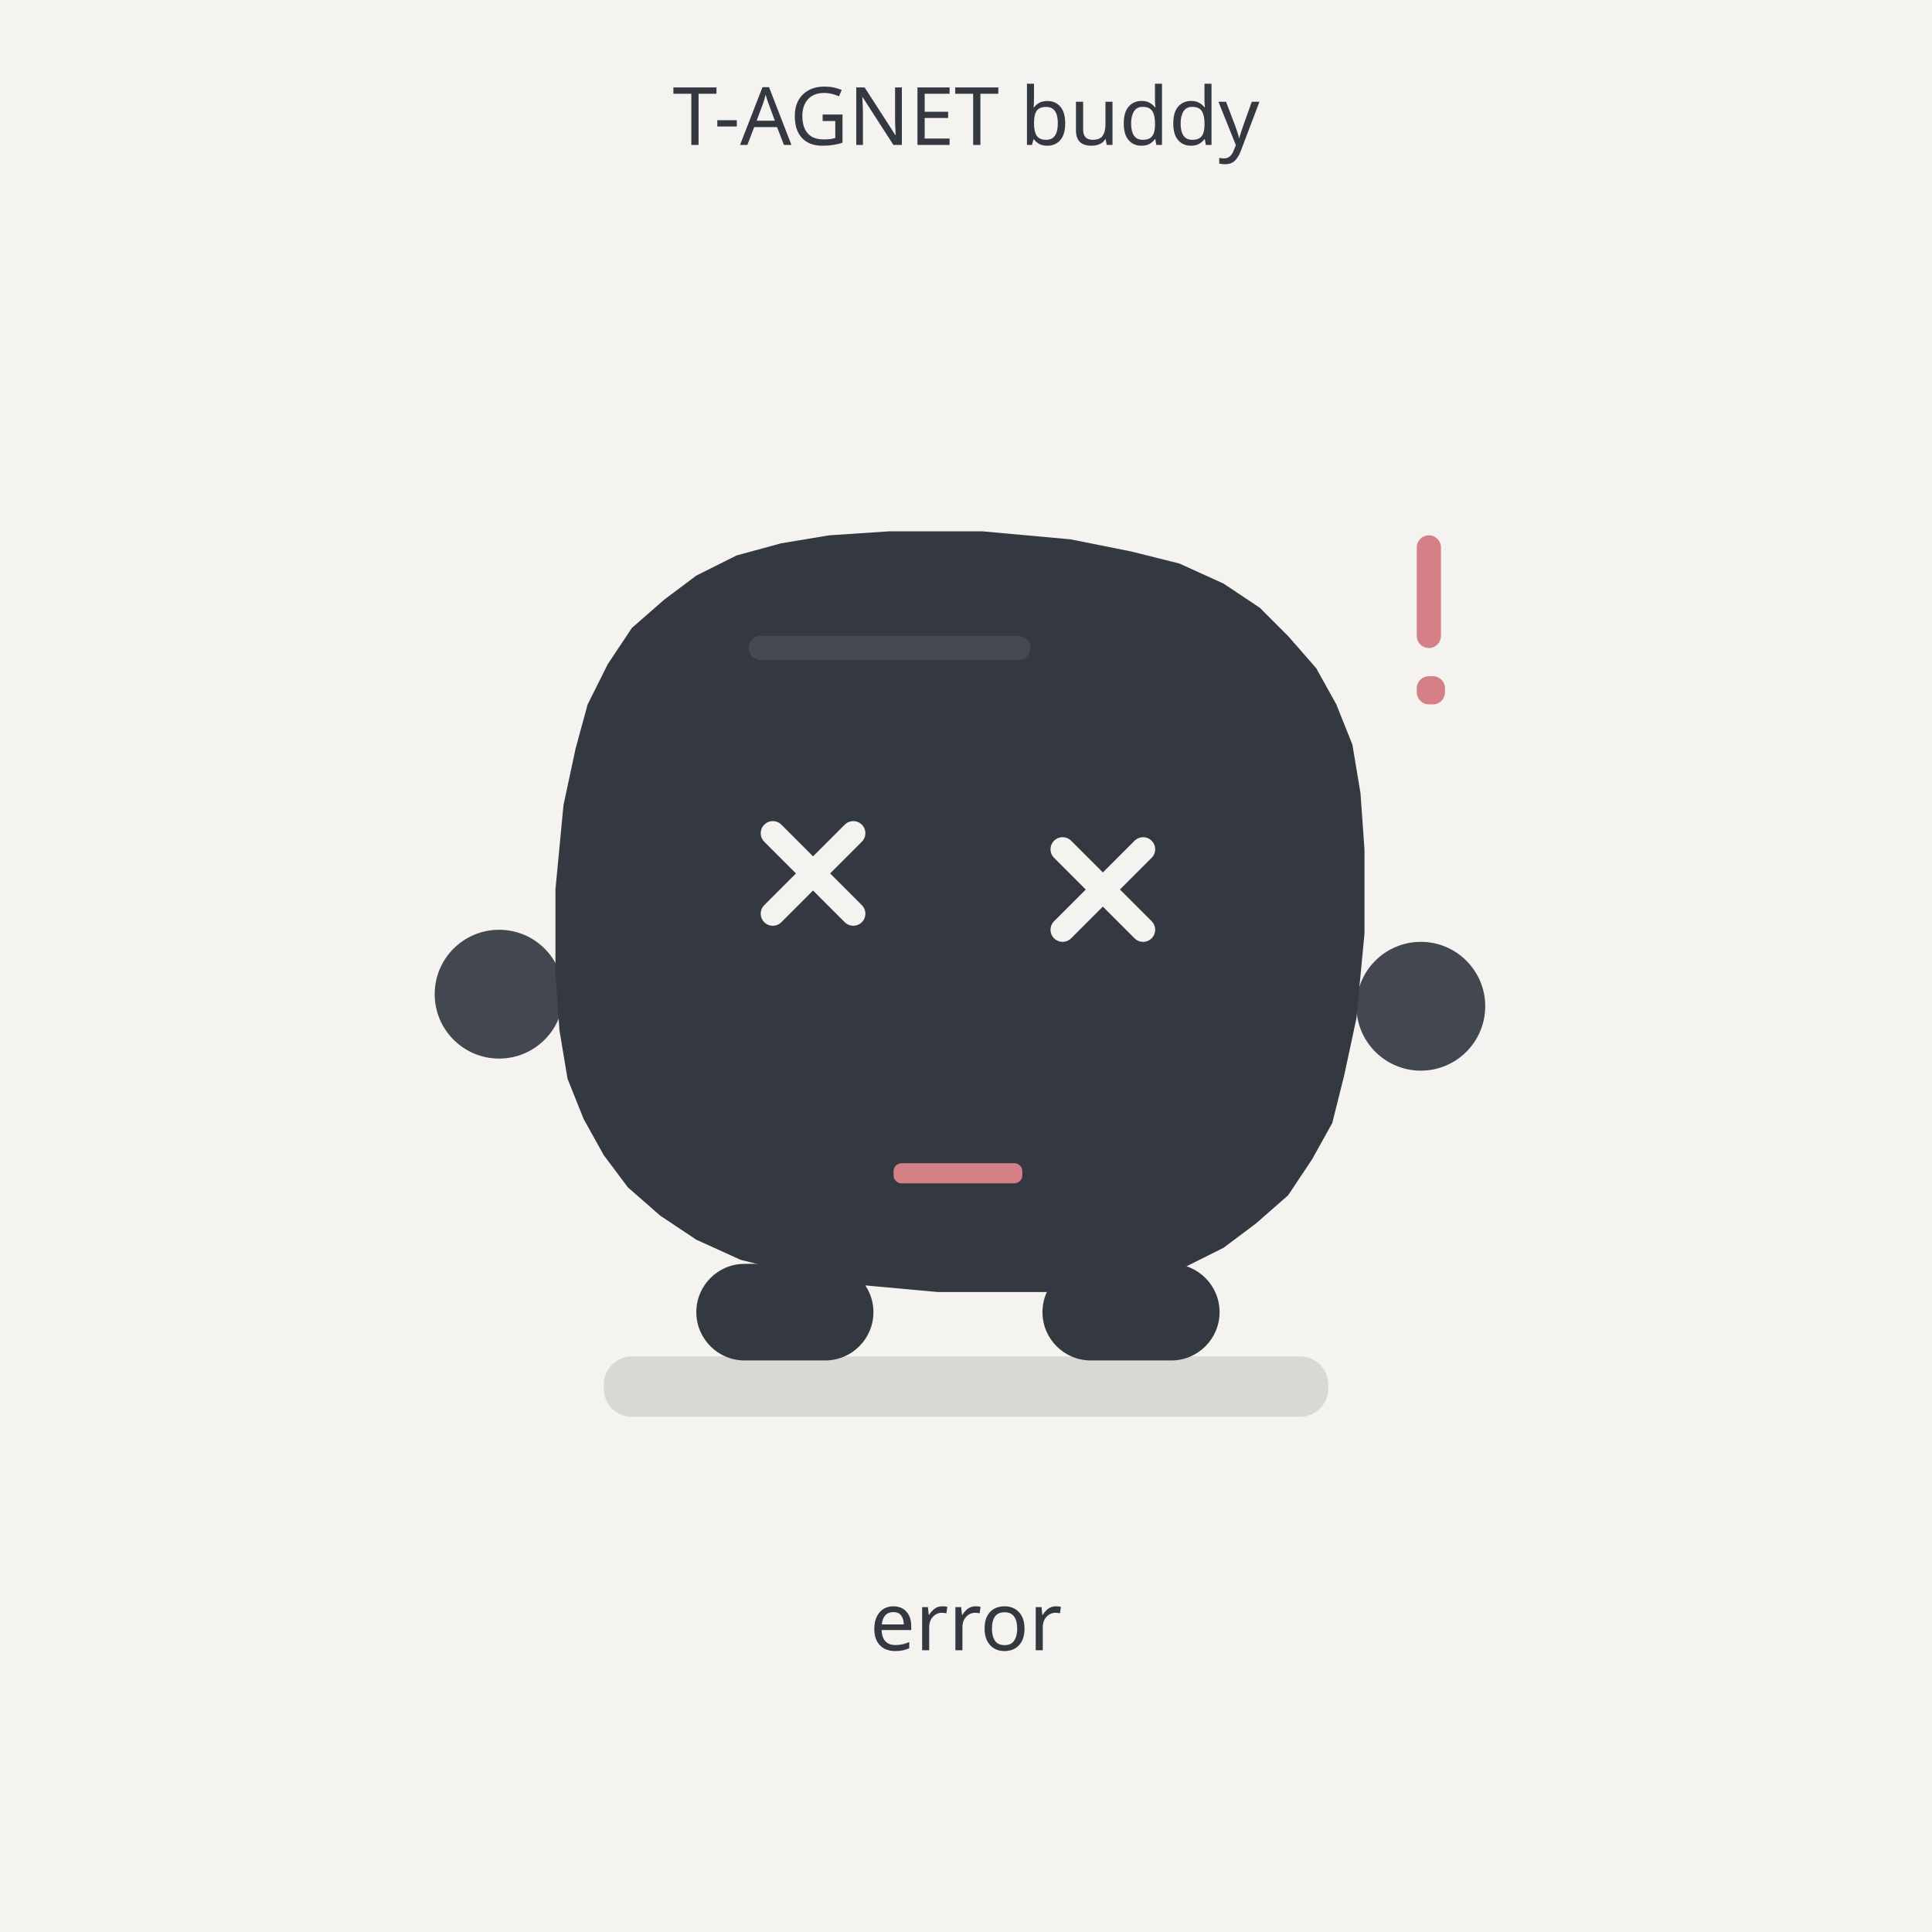
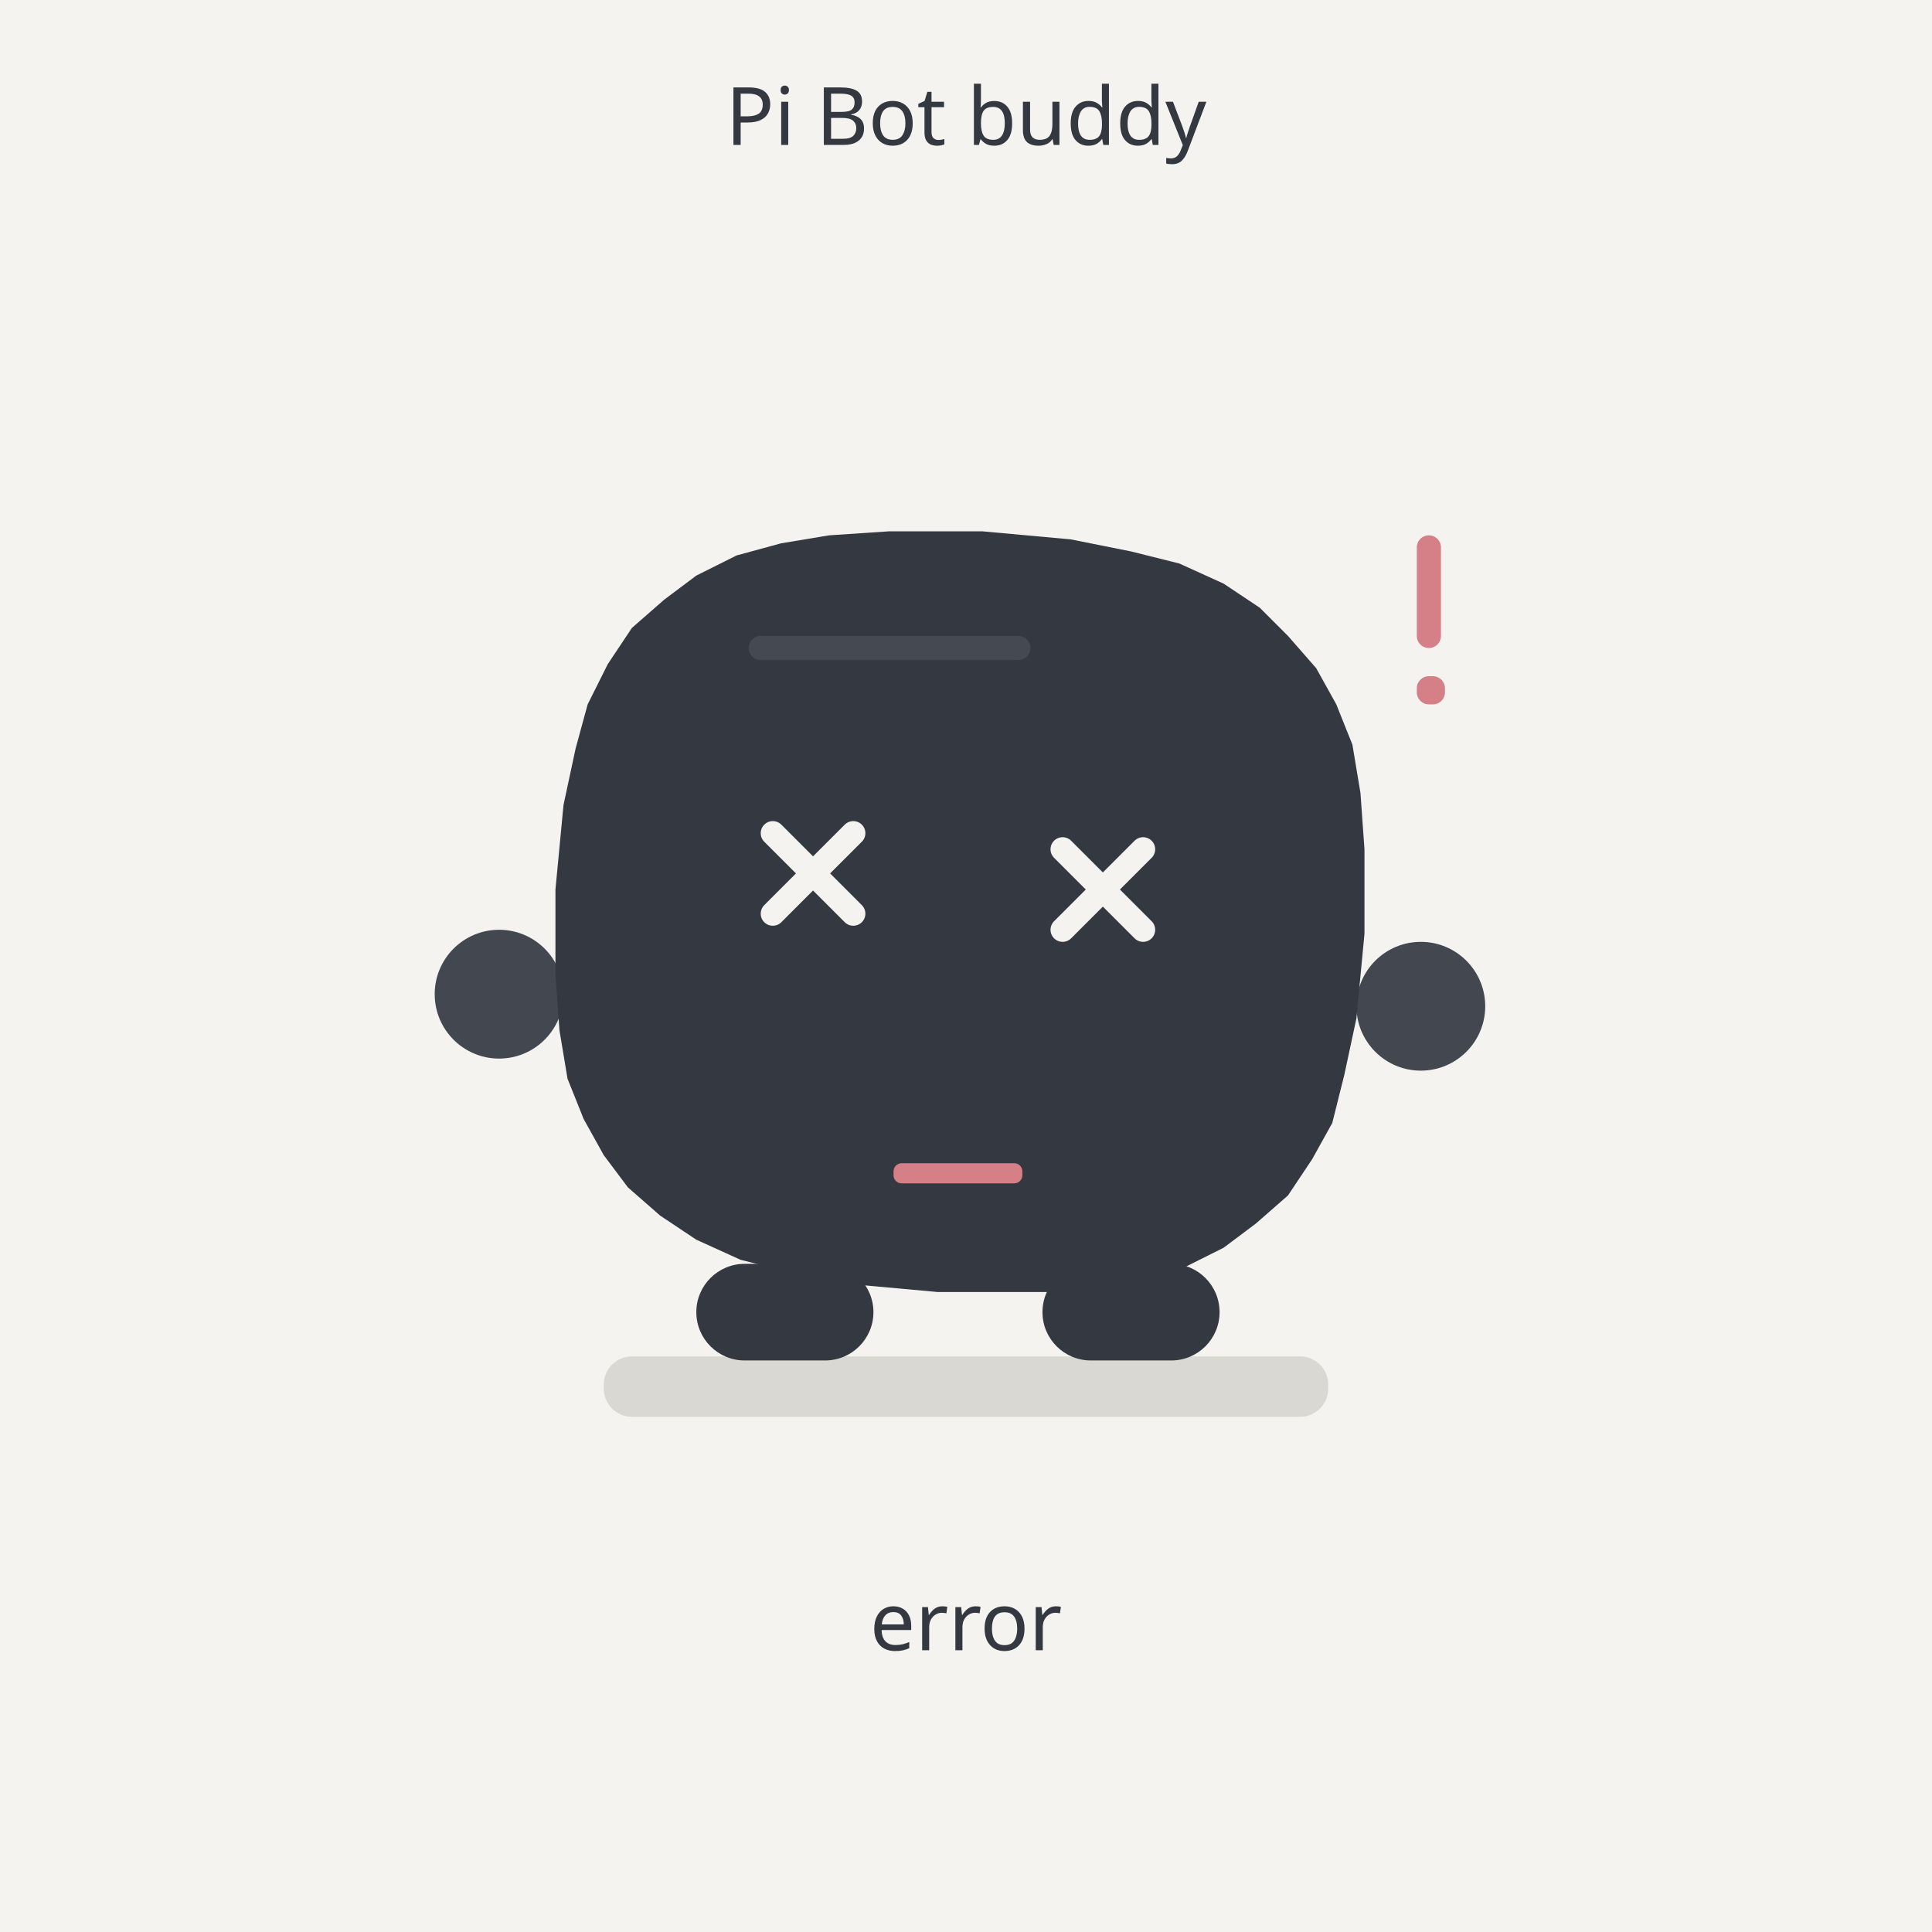
<svg xmlns="http://www.w3.org/2000/svg" width="480" height="480" viewBox="0 0 480 480">
  <rect width="480" height="480" fill="#F5F3EF" />
-   <text x="240" y="36" text-anchor="middle" font-family="sans-serif" font-size="20" fill="#343840">T-AGNET buddy</text>
+   <text x="240" y="36" text-anchor="middle" font-family="sans-serif" font-size="20" fill="#343840">Pi Bot buddy</text>
  <g transform="translate(30 64)">
    <rect x="120" y="273" width="180" height="15" rx="7" fill="#dad8d3" opacity="1" />
    <rect x="143" y="250" width="44" height="24" rx="12" fill="#343840" opacity="1" />
    <rect x="229" y="250" width="44" height="24" rx="12" fill="#343840" opacity="1" />
    <rect x="78" y="167" width="32" height="32" rx="16" fill="#424750" opacity="1" />
    <rect x="307" y="170" width="32" height="32" rx="16" fill="#424750" opacity="1" />
    <polygon fill="#343840" points="309,168 307,189 304,203 301,215 296,224 290,233 282,240 274,246 264,251 253,254 241,257 226,257 203,257 181,255 166,252 154,249 143,244 134,238 126,231 120,223 115,214 111,204 109,192 108,178 108,157 110,136 113,122 116,111 121,101 127,92 135,85 143,79 153,74 164,71 176,69 191,68 214,68 236,70 251,73 263,76 274,81 283,87 290,94 297,102 302,111 306,121 308,133 309,147 " />
    <rect x="156" y="94" width="70" height="6" rx="3" fill="#555a64" opacity="0.51" />
    <line x1="162" y1="143" x2="182" y2="163" stroke="#f5f3ef" stroke-width="6" stroke-linecap="round" />
    <line x1="182" y1="143" x2="162" y2="163" stroke="#f5f3ef" stroke-width="6" stroke-linecap="round" />
    <line x1="234" y1="147" x2="254" y2="167" stroke="#f5f3ef" stroke-width="6" stroke-linecap="round" />
    <line x1="254" y1="147" x2="234" y2="167" stroke="#f5f3ef" stroke-width="6" stroke-linecap="round" />
    <rect x="192" y="225" width="32" height="5" rx="2" fill="#d57f87" opacity="1" />
    <line x1="325" y1="72" x2="325" y2="94" stroke="#d57f87" stroke-width="6" stroke-linecap="round" />
    <rect x="322" y="104" width="7" height="7" rx="3" fill="#d57f87" opacity="1" />
  </g>
  <text x="240" y="410" text-anchor="middle" font-family="sans-serif" font-size="20" fill="#343840">error</text>
</svg>
